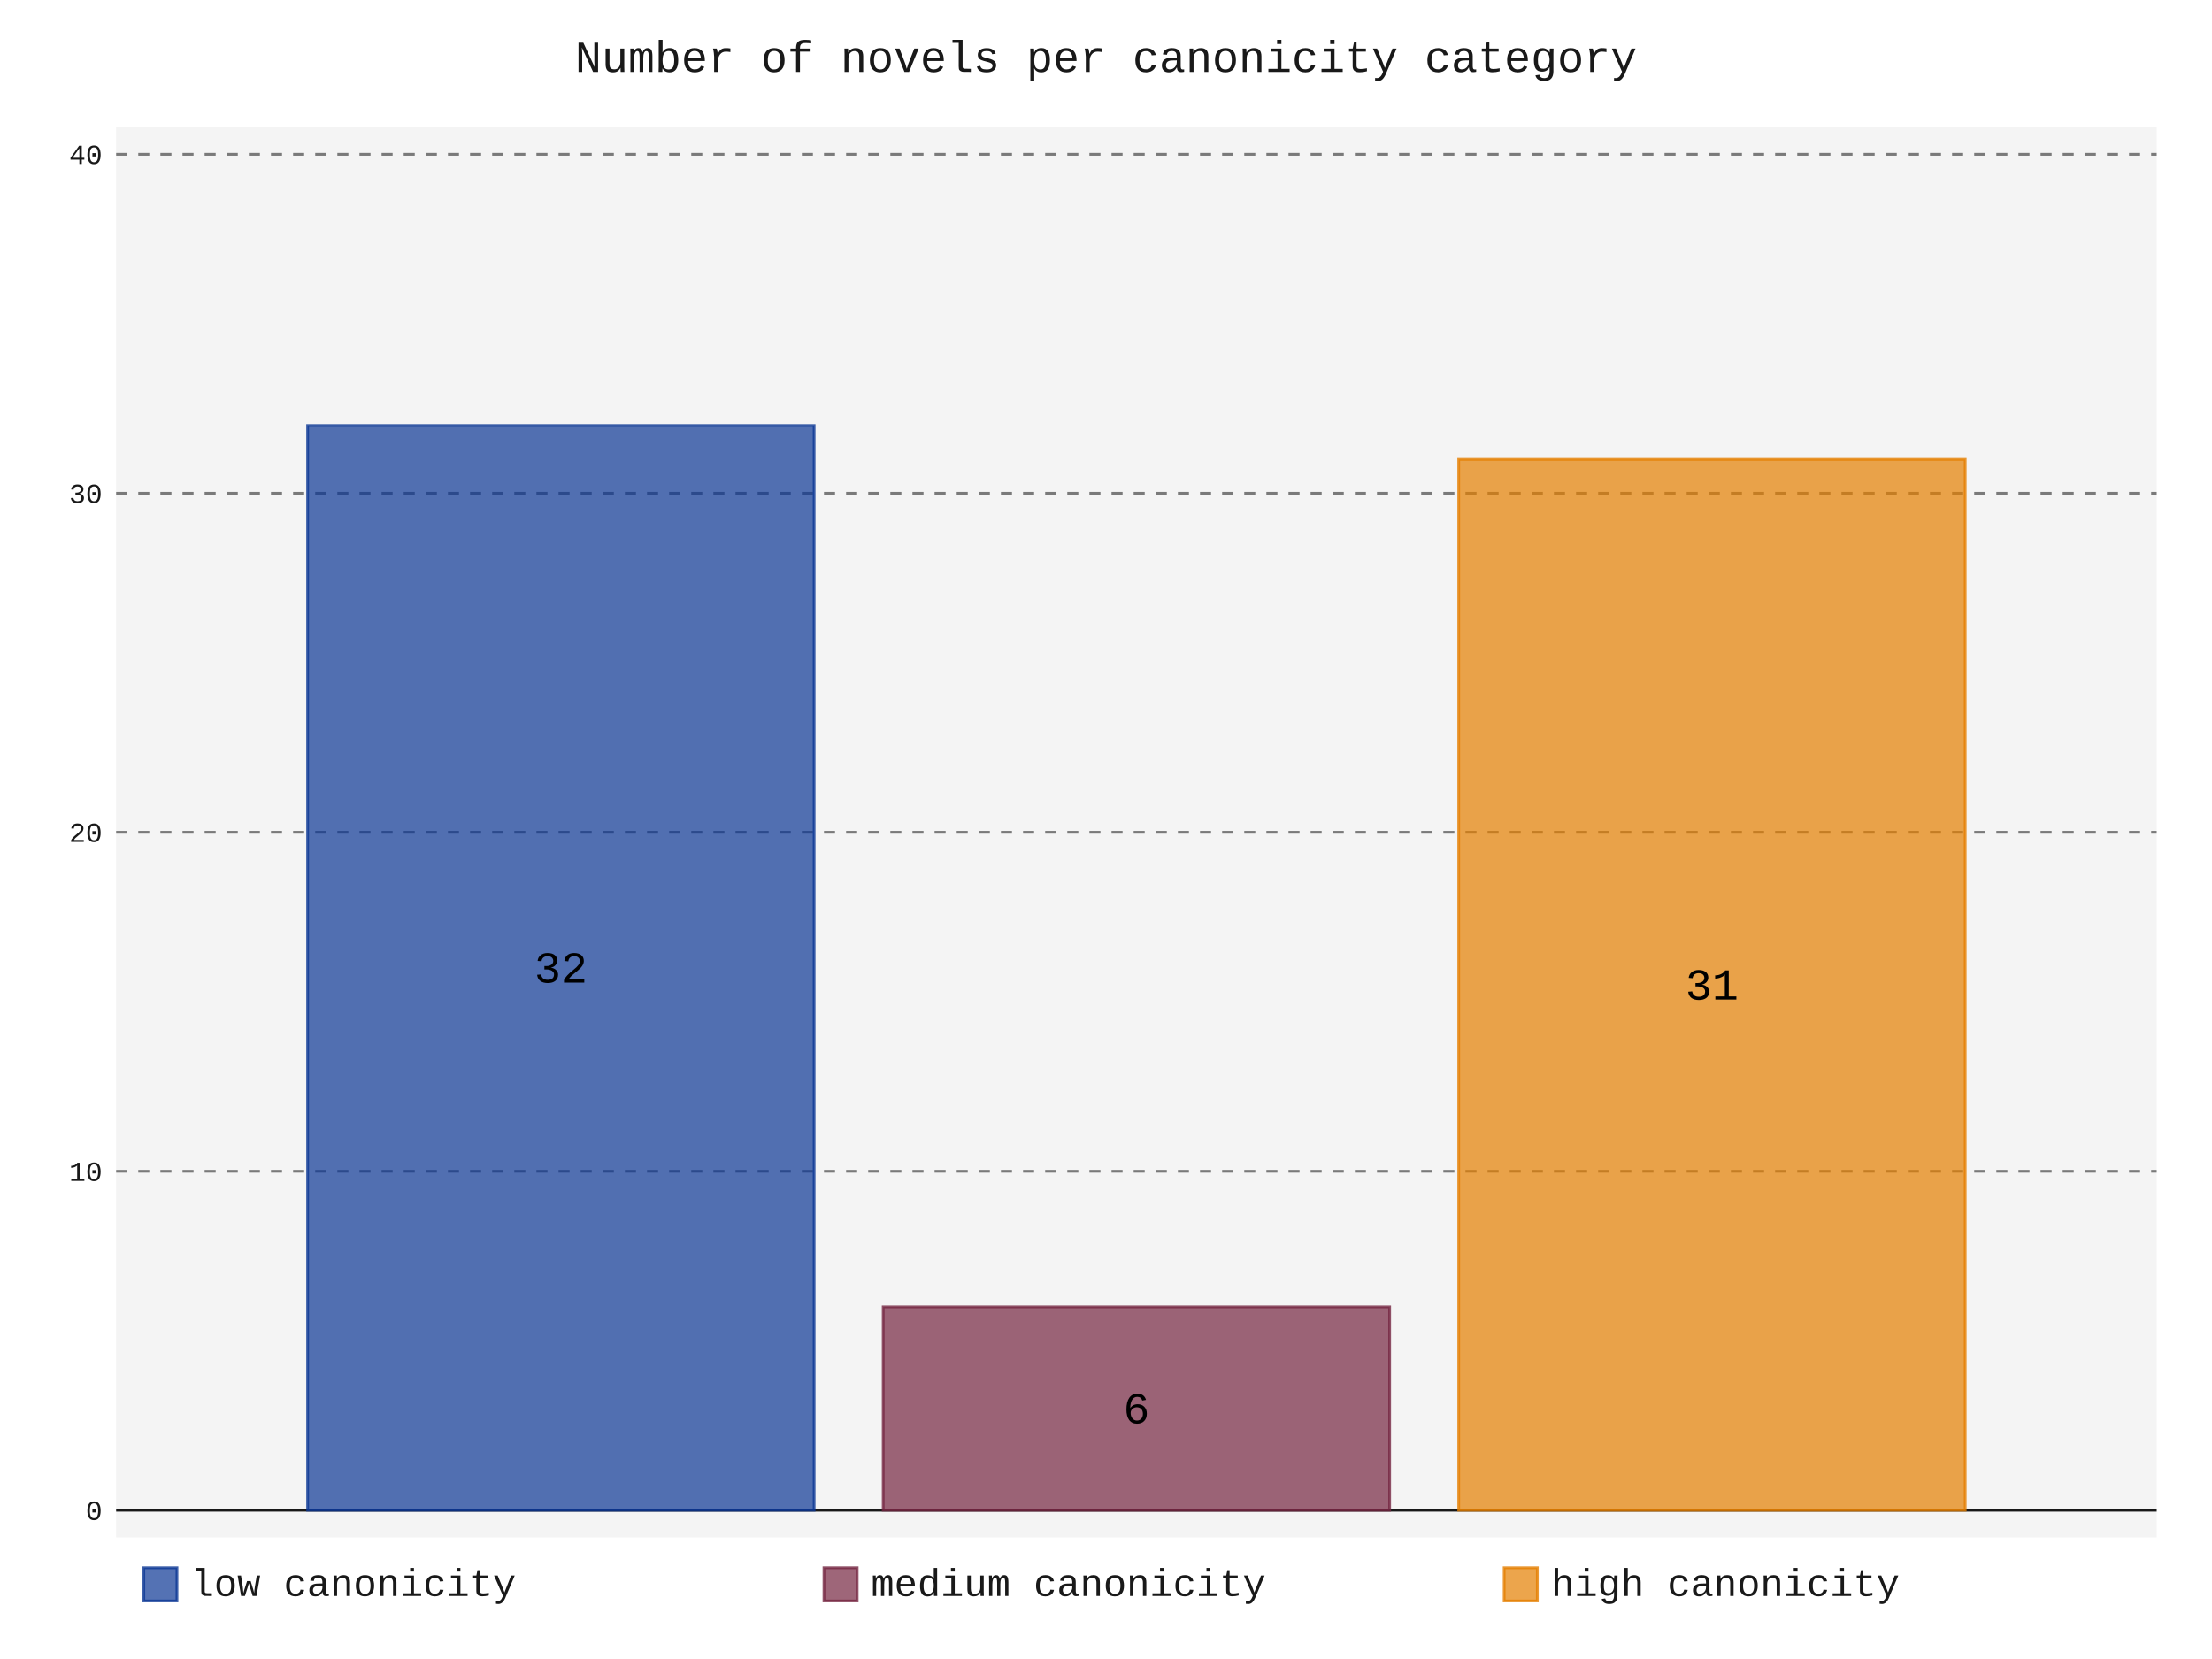
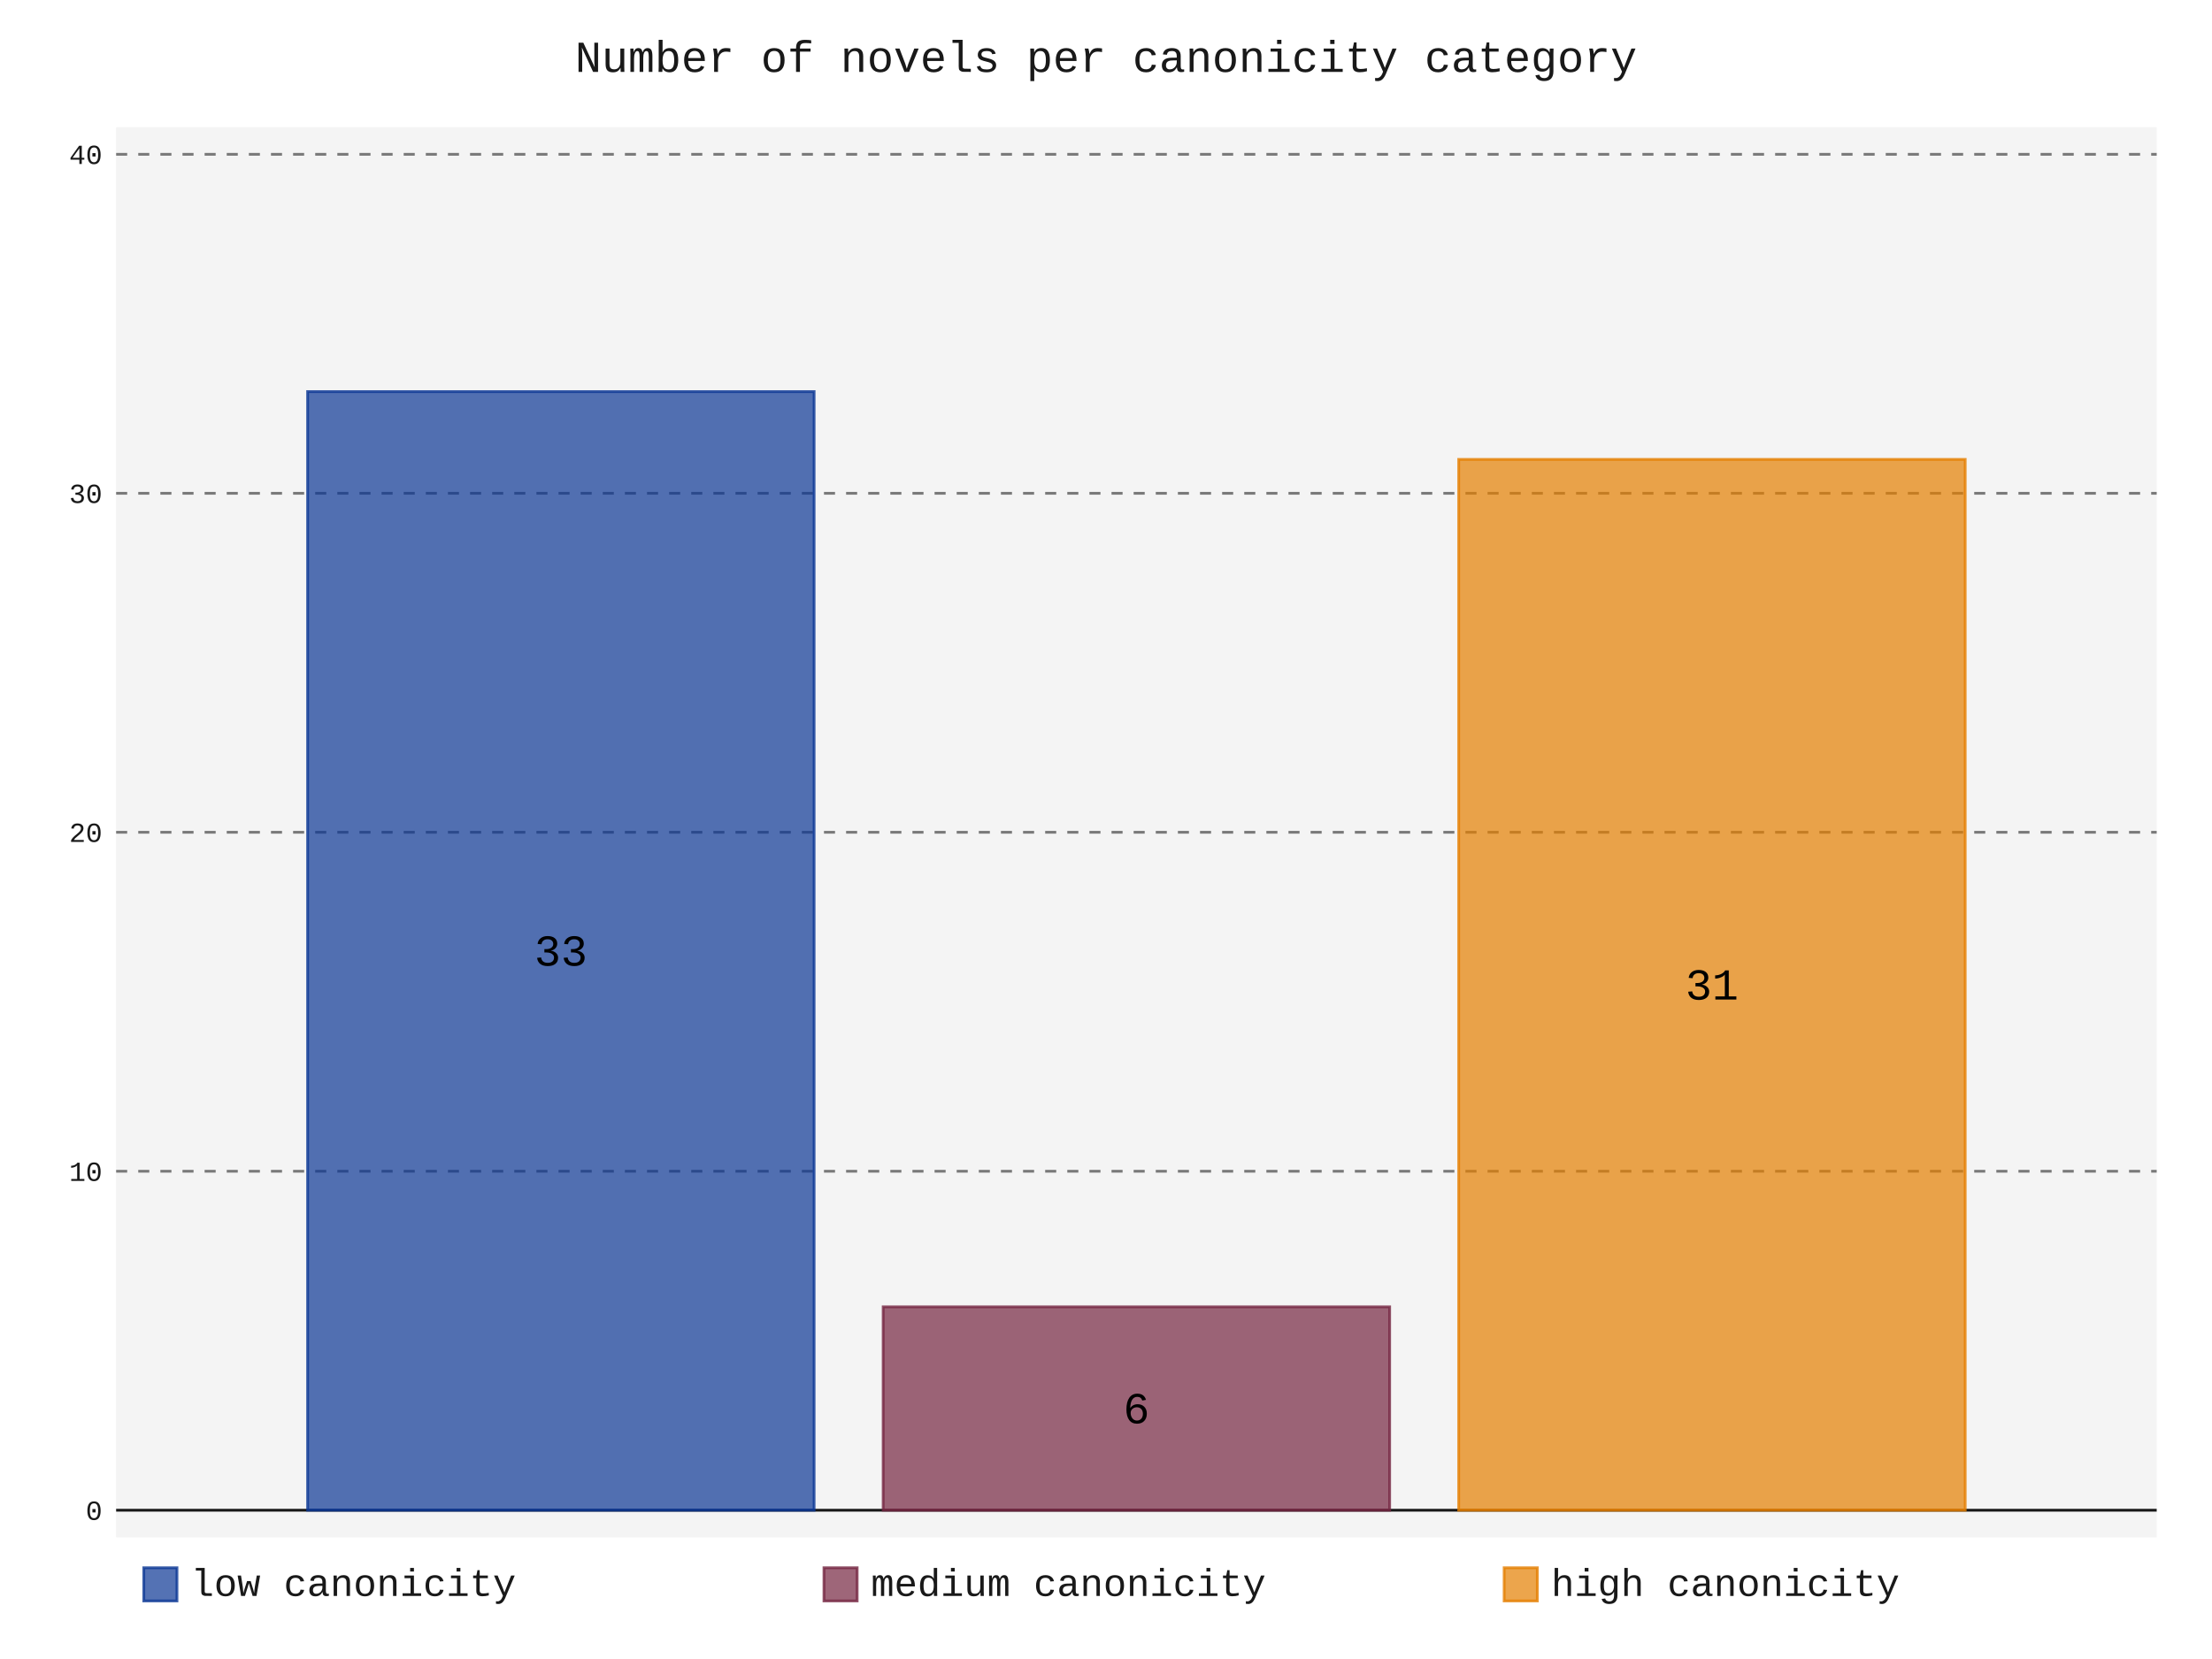
- <svg xmlns="http://www.w3.org/2000/svg" id="chart-972cf331-2775-4170-a3d9-c9545b45c4ab" class="pygal-chart" viewBox="0 0 800 600">
+ <svg xmlns="http://www.w3.org/2000/svg" id="chart-ad06a834-5db7-4fb9-9531-abd9fffd7179" class="pygal-chart" viewBox="0 0 800 600">
  <defs>
-     <style type="text/css">#chart-972cf331-2775-4170-a3d9-c9545b45c4ab{-webkit-user-select:none;-webkit-font-smoothing:antialiased;font-family:Consolas,"Liberation Mono",Menlo,Courier,monospace}#chart-972cf331-2775-4170-a3d9-c9545b45c4ab .title{font-family:Consolas,"Liberation Mono",Menlo,Courier,monospace;font-size:16px}#chart-972cf331-2775-4170-a3d9-c9545b45c4ab .legends .legend text{font-family:Consolas,"Liberation Mono",Menlo,Courier,monospace;font-size:14px}#chart-972cf331-2775-4170-a3d9-c9545b45c4ab .axis text{font-family:Consolas,"Liberation Mono",Menlo,Courier,monospace;font-size:10px}#chart-972cf331-2775-4170-a3d9-c9545b45c4ab .axis text.major{font-family:Consolas,"Liberation Mono",Menlo,Courier,monospace;font-size:10px}#chart-972cf331-2775-4170-a3d9-c9545b45c4ab .text-overlay text.value{font-family:Consolas,"Liberation Mono",Menlo,Courier,monospace;font-size:16px}#chart-972cf331-2775-4170-a3d9-c9545b45c4ab .text-overlay text.label{font-family:Consolas,"Liberation Mono",Menlo,Courier,monospace;font-size:10px}#chart-972cf331-2775-4170-a3d9-c9545b45c4ab .tooltip{font-family:Consolas,"Liberation Mono",Menlo,Courier,monospace;font-size:14px}#chart-972cf331-2775-4170-a3d9-c9545b45c4ab text.no_data{font-family:Consolas,"Liberation Mono",Menlo,Courier,monospace;font-size:64px}
- #chart-972cf331-2775-4170-a3d9-c9545b45c4ab{background-color:transparent}#chart-972cf331-2775-4170-a3d9-c9545b45c4ab path,#chart-972cf331-2775-4170-a3d9-c9545b45c4ab line,#chart-972cf331-2775-4170-a3d9-c9545b45c4ab rect,#chart-972cf331-2775-4170-a3d9-c9545b45c4ab circle{-webkit-transition:150ms;-moz-transition:150ms;transition:150ms}#chart-972cf331-2775-4170-a3d9-c9545b45c4ab .graph &gt; .background{fill:transparent}#chart-972cf331-2775-4170-a3d9-c9545b45c4ab .plot &gt; .background{fill:rgba(240,240,240,0.7)}#chart-972cf331-2775-4170-a3d9-c9545b45c4ab .graph{fill:rgba(0,0,0,0.9)}#chart-972cf331-2775-4170-a3d9-c9545b45c4ab text.no_data{fill:rgba(0,0,0,0.9)}#chart-972cf331-2775-4170-a3d9-c9545b45c4ab .title{fill:rgba(0,0,0,0.9)}#chart-972cf331-2775-4170-a3d9-c9545b45c4ab .legends .legend text{fill:rgba(0,0,0,0.9)}#chart-972cf331-2775-4170-a3d9-c9545b45c4ab .legends .legend:hover text{fill:rgba(0,0,0,0.9)}#chart-972cf331-2775-4170-a3d9-c9545b45c4ab .axis .line{stroke:rgba(0,0,0,0.9)}#chart-972cf331-2775-4170-a3d9-c9545b45c4ab .axis .guide.line{stroke:rgba(0,0,0,0.5)}#chart-972cf331-2775-4170-a3d9-c9545b45c4ab .axis .major.line{stroke:rgba(0,0,0,0.9)}#chart-972cf331-2775-4170-a3d9-c9545b45c4ab .axis text.major{fill:rgba(0,0,0,0.9)}#chart-972cf331-2775-4170-a3d9-c9545b45c4ab .axis.y .guides:hover .guide.line,#chart-972cf331-2775-4170-a3d9-c9545b45c4ab .line-graph .axis.x .guides:hover .guide.line,#chart-972cf331-2775-4170-a3d9-c9545b45c4ab .stackedline-graph .axis.x .guides:hover .guide.line,#chart-972cf331-2775-4170-a3d9-c9545b45c4ab .xy-graph .axis.x .guides:hover .guide.line{stroke:rgba(0,0,0,0.9)}#chart-972cf331-2775-4170-a3d9-c9545b45c4ab .axis .guides:hover text{fill:rgba(0,0,0,0.9)}#chart-972cf331-2775-4170-a3d9-c9545b45c4ab .reactive{fill-opacity:.7;stroke-opacity:.8}#chart-972cf331-2775-4170-a3d9-c9545b45c4ab .ci{stroke:rgba(0,0,0,0.9)}#chart-972cf331-2775-4170-a3d9-c9545b45c4ab .reactive.active,#chart-972cf331-2775-4170-a3d9-c9545b45c4ab .active .reactive{fill-opacity:.8;stroke-opacity:.9;stroke-width:4}#chart-972cf331-2775-4170-a3d9-c9545b45c4ab .ci .reactive.active{stroke-width:1.5}#chart-972cf331-2775-4170-a3d9-c9545b45c4ab .series text{fill:rgba(0,0,0,0.9)}#chart-972cf331-2775-4170-a3d9-c9545b45c4ab .tooltip rect{fill:rgba(240,240,240,0.7);stroke:rgba(0,0,0,0.9);-webkit-transition:opacity 150ms;-moz-transition:opacity 150ms;transition:opacity 150ms}#chart-972cf331-2775-4170-a3d9-c9545b45c4ab .tooltip .label{fill:rgba(0,0,0,0.9)}#chart-972cf331-2775-4170-a3d9-c9545b45c4ab .tooltip .label{fill:rgba(0,0,0,0.9)}#chart-972cf331-2775-4170-a3d9-c9545b45c4ab .tooltip .legend{font-size:.8em;fill:rgba(0,0,0,0.5)}#chart-972cf331-2775-4170-a3d9-c9545b45c4ab .tooltip .x_label{font-size:.6em;fill:rgba(0,0,0,0.9)}#chart-972cf331-2775-4170-a3d9-c9545b45c4ab .tooltip .xlink{font-size:.5em;text-decoration:underline}#chart-972cf331-2775-4170-a3d9-c9545b45c4ab .tooltip .value{font-size:1.5em}#chart-972cf331-2775-4170-a3d9-c9545b45c4ab .bound{font-size:.5em}#chart-972cf331-2775-4170-a3d9-c9545b45c4ab .max-value{font-size:.75em;fill:rgba(0,0,0,0.5)}#chart-972cf331-2775-4170-a3d9-c9545b45c4ab .map-element{fill:rgba(240,240,240,0.7);stroke:rgba(0,0,0,0.5) !important}#chart-972cf331-2775-4170-a3d9-c9545b45c4ab .map-element .reactive{fill-opacity:inherit;stroke-opacity:inherit}#chart-972cf331-2775-4170-a3d9-c9545b45c4ab .color-0,#chart-972cf331-2775-4170-a3d9-c9545b45c4ab .color-0 a:visited{stroke:rgb(12,55,149);fill:rgb(12,55,149)}#chart-972cf331-2775-4170-a3d9-c9545b45c4ab .color-1,#chart-972cf331-2775-4170-a3d9-c9545b45c4ab .color-1 a:visited{stroke:rgb(117,38,65);fill:rgb(117,38,65)}#chart-972cf331-2775-4170-a3d9-c9545b45c4ab .color-2,#chart-972cf331-2775-4170-a3d9-c9545b45c4ab .color-2 a:visited{stroke:rgb(228,127,0);fill:rgb(228,127,0)}#chart-972cf331-2775-4170-a3d9-c9545b45c4ab .text-overlay .color-0 text{fill:black}#chart-972cf331-2775-4170-a3d9-c9545b45c4ab .text-overlay .color-1 text{fill:black}#chart-972cf331-2775-4170-a3d9-c9545b45c4ab .text-overlay .color-2 text{fill:black}
- #chart-972cf331-2775-4170-a3d9-c9545b45c4ab text.no_data{text-anchor:middle}#chart-972cf331-2775-4170-a3d9-c9545b45c4ab .guide.line{fill:none}#chart-972cf331-2775-4170-a3d9-c9545b45c4ab .centered{text-anchor:middle}#chart-972cf331-2775-4170-a3d9-c9545b45c4ab .title{text-anchor:middle}#chart-972cf331-2775-4170-a3d9-c9545b45c4ab .legends .legend text{fill-opacity:1}#chart-972cf331-2775-4170-a3d9-c9545b45c4ab .axis.x text{text-anchor:middle}#chart-972cf331-2775-4170-a3d9-c9545b45c4ab .axis.x:not(.web) text[transform]{text-anchor:start}#chart-972cf331-2775-4170-a3d9-c9545b45c4ab .axis.x:not(.web) text[transform].backwards{text-anchor:end}#chart-972cf331-2775-4170-a3d9-c9545b45c4ab .axis.y text{text-anchor:end}#chart-972cf331-2775-4170-a3d9-c9545b45c4ab .axis.y text[transform].backwards{text-anchor:start}#chart-972cf331-2775-4170-a3d9-c9545b45c4ab .axis.y2 text{text-anchor:start}#chart-972cf331-2775-4170-a3d9-c9545b45c4ab .axis.y2 text[transform].backwards{text-anchor:end}#chart-972cf331-2775-4170-a3d9-c9545b45c4ab .axis .guide.line{stroke-dasharray:4,4}#chart-972cf331-2775-4170-a3d9-c9545b45c4ab .axis .major.guide.line{stroke-dasharray:6,6}#chart-972cf331-2775-4170-a3d9-c9545b45c4ab .horizontal .axis.y .guide.line,#chart-972cf331-2775-4170-a3d9-c9545b45c4ab .horizontal .axis.y2 .guide.line,#chart-972cf331-2775-4170-a3d9-c9545b45c4ab .vertical .axis.x .guide.line{opacity:0}#chart-972cf331-2775-4170-a3d9-c9545b45c4ab .horizontal .axis.always_show .guide.line,#chart-972cf331-2775-4170-a3d9-c9545b45c4ab .vertical .axis.always_show .guide.line{opacity:1 !important}#chart-972cf331-2775-4170-a3d9-c9545b45c4ab .axis.y .guides:hover .guide.line,#chart-972cf331-2775-4170-a3d9-c9545b45c4ab .axis.y2 .guides:hover .guide.line,#chart-972cf331-2775-4170-a3d9-c9545b45c4ab .axis.x .guides:hover .guide.line{opacity:1}#chart-972cf331-2775-4170-a3d9-c9545b45c4ab .axis .guides:hover text{opacity:1}#chart-972cf331-2775-4170-a3d9-c9545b45c4ab .nofill{fill:none}#chart-972cf331-2775-4170-a3d9-c9545b45c4ab .subtle-fill{fill-opacity:.2}#chart-972cf331-2775-4170-a3d9-c9545b45c4ab .dot{stroke-width:1px;fill-opacity:1}#chart-972cf331-2775-4170-a3d9-c9545b45c4ab .dot.active{stroke-width:5px}#chart-972cf331-2775-4170-a3d9-c9545b45c4ab .dot.negative{fill:transparent}#chart-972cf331-2775-4170-a3d9-c9545b45c4ab text,#chart-972cf331-2775-4170-a3d9-c9545b45c4ab tspan{stroke:none !important}#chart-972cf331-2775-4170-a3d9-c9545b45c4ab .series text.active{opacity:1}#chart-972cf331-2775-4170-a3d9-c9545b45c4ab .tooltip rect{fill-opacity:.95;stroke-width:.5}#chart-972cf331-2775-4170-a3d9-c9545b45c4ab .tooltip text{fill-opacity:1}#chart-972cf331-2775-4170-a3d9-c9545b45c4ab .showable{visibility:hidden}#chart-972cf331-2775-4170-a3d9-c9545b45c4ab .showable.shown{visibility:visible}#chart-972cf331-2775-4170-a3d9-c9545b45c4ab .gauge-background{fill:rgba(229,229,229,1);stroke:none}#chart-972cf331-2775-4170-a3d9-c9545b45c4ab .bg-lines{stroke:transparent;stroke-width:2px}</style>
+     <style type="text/css">#chart-ad06a834-5db7-4fb9-9531-abd9fffd7179{-webkit-user-select:none;-webkit-font-smoothing:antialiased;font-family:Consolas,"Liberation Mono",Menlo,Courier,monospace}#chart-ad06a834-5db7-4fb9-9531-abd9fffd7179 .title{font-family:Consolas,"Liberation Mono",Menlo,Courier,monospace;font-size:16px}#chart-ad06a834-5db7-4fb9-9531-abd9fffd7179 .legends .legend text{font-family:Consolas,"Liberation Mono",Menlo,Courier,monospace;font-size:14px}#chart-ad06a834-5db7-4fb9-9531-abd9fffd7179 .axis text{font-family:Consolas,"Liberation Mono",Menlo,Courier,monospace;font-size:10px}#chart-ad06a834-5db7-4fb9-9531-abd9fffd7179 .axis text.major{font-family:Consolas,"Liberation Mono",Menlo,Courier,monospace;font-size:10px}#chart-ad06a834-5db7-4fb9-9531-abd9fffd7179 .text-overlay text.value{font-family:Consolas,"Liberation Mono",Menlo,Courier,monospace;font-size:16px}#chart-ad06a834-5db7-4fb9-9531-abd9fffd7179 .text-overlay text.label{font-family:Consolas,"Liberation Mono",Menlo,Courier,monospace;font-size:10px}#chart-ad06a834-5db7-4fb9-9531-abd9fffd7179 .tooltip{font-family:Consolas,"Liberation Mono",Menlo,Courier,monospace;font-size:14px}#chart-ad06a834-5db7-4fb9-9531-abd9fffd7179 text.no_data{font-family:Consolas,"Liberation Mono",Menlo,Courier,monospace;font-size:64px}
+ #chart-ad06a834-5db7-4fb9-9531-abd9fffd7179{background-color:transparent}#chart-ad06a834-5db7-4fb9-9531-abd9fffd7179 path,#chart-ad06a834-5db7-4fb9-9531-abd9fffd7179 line,#chart-ad06a834-5db7-4fb9-9531-abd9fffd7179 rect,#chart-ad06a834-5db7-4fb9-9531-abd9fffd7179 circle{-webkit-transition:150ms;-moz-transition:150ms;transition:150ms}#chart-ad06a834-5db7-4fb9-9531-abd9fffd7179 .graph &gt; .background{fill:transparent}#chart-ad06a834-5db7-4fb9-9531-abd9fffd7179 .plot &gt; .background{fill:rgba(240,240,240,0.7)}#chart-ad06a834-5db7-4fb9-9531-abd9fffd7179 .graph{fill:rgba(0,0,0,0.9)}#chart-ad06a834-5db7-4fb9-9531-abd9fffd7179 text.no_data{fill:rgba(0,0,0,0.9)}#chart-ad06a834-5db7-4fb9-9531-abd9fffd7179 .title{fill:rgba(0,0,0,0.9)}#chart-ad06a834-5db7-4fb9-9531-abd9fffd7179 .legends .legend text{fill:rgba(0,0,0,0.9)}#chart-ad06a834-5db7-4fb9-9531-abd9fffd7179 .legends .legend:hover text{fill:rgba(0,0,0,0.9)}#chart-ad06a834-5db7-4fb9-9531-abd9fffd7179 .axis .line{stroke:rgba(0,0,0,0.9)}#chart-ad06a834-5db7-4fb9-9531-abd9fffd7179 .axis .guide.line{stroke:rgba(0,0,0,0.5)}#chart-ad06a834-5db7-4fb9-9531-abd9fffd7179 .axis .major.line{stroke:rgba(0,0,0,0.9)}#chart-ad06a834-5db7-4fb9-9531-abd9fffd7179 .axis text.major{fill:rgba(0,0,0,0.9)}#chart-ad06a834-5db7-4fb9-9531-abd9fffd7179 .axis.y .guides:hover .guide.line,#chart-ad06a834-5db7-4fb9-9531-abd9fffd7179 .line-graph .axis.x .guides:hover .guide.line,#chart-ad06a834-5db7-4fb9-9531-abd9fffd7179 .stackedline-graph .axis.x .guides:hover .guide.line,#chart-ad06a834-5db7-4fb9-9531-abd9fffd7179 .xy-graph .axis.x .guides:hover .guide.line{stroke:rgba(0,0,0,0.9)}#chart-ad06a834-5db7-4fb9-9531-abd9fffd7179 .axis .guides:hover text{fill:rgba(0,0,0,0.9)}#chart-ad06a834-5db7-4fb9-9531-abd9fffd7179 .reactive{fill-opacity:.7;stroke-opacity:.8}#chart-ad06a834-5db7-4fb9-9531-abd9fffd7179 .ci{stroke:rgba(0,0,0,0.9)}#chart-ad06a834-5db7-4fb9-9531-abd9fffd7179 .reactive.active,#chart-ad06a834-5db7-4fb9-9531-abd9fffd7179 .active .reactive{fill-opacity:.8;stroke-opacity:.9;stroke-width:4}#chart-ad06a834-5db7-4fb9-9531-abd9fffd7179 .ci .reactive.active{stroke-width:1.5}#chart-ad06a834-5db7-4fb9-9531-abd9fffd7179 .series text{fill:rgba(0,0,0,0.9)}#chart-ad06a834-5db7-4fb9-9531-abd9fffd7179 .tooltip rect{fill:rgba(240,240,240,0.7);stroke:rgba(0,0,0,0.9);-webkit-transition:opacity 150ms;-moz-transition:opacity 150ms;transition:opacity 150ms}#chart-ad06a834-5db7-4fb9-9531-abd9fffd7179 .tooltip .label{fill:rgba(0,0,0,0.9)}#chart-ad06a834-5db7-4fb9-9531-abd9fffd7179 .tooltip .label{fill:rgba(0,0,0,0.9)}#chart-ad06a834-5db7-4fb9-9531-abd9fffd7179 .tooltip .legend{font-size:.8em;fill:rgba(0,0,0,0.5)}#chart-ad06a834-5db7-4fb9-9531-abd9fffd7179 .tooltip .x_label{font-size:.6em;fill:rgba(0,0,0,0.9)}#chart-ad06a834-5db7-4fb9-9531-abd9fffd7179 .tooltip .xlink{font-size:.5em;text-decoration:underline}#chart-ad06a834-5db7-4fb9-9531-abd9fffd7179 .tooltip .value{font-size:1.5em}#chart-ad06a834-5db7-4fb9-9531-abd9fffd7179 .bound{font-size:.5em}#chart-ad06a834-5db7-4fb9-9531-abd9fffd7179 .max-value{font-size:.75em;fill:rgba(0,0,0,0.5)}#chart-ad06a834-5db7-4fb9-9531-abd9fffd7179 .map-element{fill:rgba(240,240,240,0.7);stroke:rgba(0,0,0,0.5) !important}#chart-ad06a834-5db7-4fb9-9531-abd9fffd7179 .map-element .reactive{fill-opacity:inherit;stroke-opacity:inherit}#chart-ad06a834-5db7-4fb9-9531-abd9fffd7179 .color-0,#chart-ad06a834-5db7-4fb9-9531-abd9fffd7179 .color-0 a:visited{stroke:rgb(12,55,149);fill:rgb(12,55,149)}#chart-ad06a834-5db7-4fb9-9531-abd9fffd7179 .color-1,#chart-ad06a834-5db7-4fb9-9531-abd9fffd7179 .color-1 a:visited{stroke:rgb(117,38,65);fill:rgb(117,38,65)}#chart-ad06a834-5db7-4fb9-9531-abd9fffd7179 .color-2,#chart-ad06a834-5db7-4fb9-9531-abd9fffd7179 .color-2 a:visited{stroke:rgb(228,127,0);fill:rgb(228,127,0)}#chart-ad06a834-5db7-4fb9-9531-abd9fffd7179 .text-overlay .color-0 text{fill:black}#chart-ad06a834-5db7-4fb9-9531-abd9fffd7179 .text-overlay .color-1 text{fill:black}#chart-ad06a834-5db7-4fb9-9531-abd9fffd7179 .text-overlay .color-2 text{fill:black}
+ #chart-ad06a834-5db7-4fb9-9531-abd9fffd7179 text.no_data{text-anchor:middle}#chart-ad06a834-5db7-4fb9-9531-abd9fffd7179 .guide.line{fill:none}#chart-ad06a834-5db7-4fb9-9531-abd9fffd7179 .centered{text-anchor:middle}#chart-ad06a834-5db7-4fb9-9531-abd9fffd7179 .title{text-anchor:middle}#chart-ad06a834-5db7-4fb9-9531-abd9fffd7179 .legends .legend text{fill-opacity:1}#chart-ad06a834-5db7-4fb9-9531-abd9fffd7179 .axis.x text{text-anchor:middle}#chart-ad06a834-5db7-4fb9-9531-abd9fffd7179 .axis.x:not(.web) text[transform]{text-anchor:start}#chart-ad06a834-5db7-4fb9-9531-abd9fffd7179 .axis.x:not(.web) text[transform].backwards{text-anchor:end}#chart-ad06a834-5db7-4fb9-9531-abd9fffd7179 .axis.y text{text-anchor:end}#chart-ad06a834-5db7-4fb9-9531-abd9fffd7179 .axis.y text[transform].backwards{text-anchor:start}#chart-ad06a834-5db7-4fb9-9531-abd9fffd7179 .axis.y2 text{text-anchor:start}#chart-ad06a834-5db7-4fb9-9531-abd9fffd7179 .axis.y2 text[transform].backwards{text-anchor:end}#chart-ad06a834-5db7-4fb9-9531-abd9fffd7179 .axis .guide.line{stroke-dasharray:4,4}#chart-ad06a834-5db7-4fb9-9531-abd9fffd7179 .axis .major.guide.line{stroke-dasharray:6,6}#chart-ad06a834-5db7-4fb9-9531-abd9fffd7179 .horizontal .axis.y .guide.line,#chart-ad06a834-5db7-4fb9-9531-abd9fffd7179 .horizontal .axis.y2 .guide.line,#chart-ad06a834-5db7-4fb9-9531-abd9fffd7179 .vertical .axis.x .guide.line{opacity:0}#chart-ad06a834-5db7-4fb9-9531-abd9fffd7179 .horizontal .axis.always_show .guide.line,#chart-ad06a834-5db7-4fb9-9531-abd9fffd7179 .vertical .axis.always_show .guide.line{opacity:1 !important}#chart-ad06a834-5db7-4fb9-9531-abd9fffd7179 .axis.y .guides:hover .guide.line,#chart-ad06a834-5db7-4fb9-9531-abd9fffd7179 .axis.y2 .guides:hover .guide.line,#chart-ad06a834-5db7-4fb9-9531-abd9fffd7179 .axis.x .guides:hover .guide.line{opacity:1}#chart-ad06a834-5db7-4fb9-9531-abd9fffd7179 .axis .guides:hover text{opacity:1}#chart-ad06a834-5db7-4fb9-9531-abd9fffd7179 .nofill{fill:none}#chart-ad06a834-5db7-4fb9-9531-abd9fffd7179 .subtle-fill{fill-opacity:.2}#chart-ad06a834-5db7-4fb9-9531-abd9fffd7179 .dot{stroke-width:1px;fill-opacity:1}#chart-ad06a834-5db7-4fb9-9531-abd9fffd7179 .dot.active{stroke-width:5px}#chart-ad06a834-5db7-4fb9-9531-abd9fffd7179 .dot.negative{fill:transparent}#chart-ad06a834-5db7-4fb9-9531-abd9fffd7179 text,#chart-ad06a834-5db7-4fb9-9531-abd9fffd7179 tspan{stroke:none !important}#chart-ad06a834-5db7-4fb9-9531-abd9fffd7179 .series text.active{opacity:1}#chart-ad06a834-5db7-4fb9-9531-abd9fffd7179 .tooltip rect{fill-opacity:.95;stroke-width:.5}#chart-ad06a834-5db7-4fb9-9531-abd9fffd7179 .tooltip text{fill-opacity:1}#chart-ad06a834-5db7-4fb9-9531-abd9fffd7179 .showable{visibility:hidden}#chart-ad06a834-5db7-4fb9-9531-abd9fffd7179 .showable.shown{visibility:visible}#chart-ad06a834-5db7-4fb9-9531-abd9fffd7179 .gauge-background{fill:rgba(229,229,229,1);stroke:none}#chart-ad06a834-5db7-4fb9-9531-abd9fffd7179 .bg-lines{stroke:transparent;stroke-width:2px}</style>
  </defs>
  <g class="graph bar-graph vertical">
    <rect class="background" height="600" width="800" x="0" y="0" />
    <g class="plot" transform="translate(42, 46)">
      <rect class="background" height="510.0" width="738.0" x="0" y="0" />
      <g class="axis y always_show">
        <g class="guides">
          <path class="axis major line" d="M0 500.192 h738" />
          <text class="major" x="-5" y="503.692">0</text>
        </g>
        <g class="guides">
          <path class="guide line" d="M0 377.596 h738" />
          <text class="" x="-5" y="381.096">10</text>
        </g>
        <g class="guides">
          <path class="guide line" d="M0 255 h738" />
          <text class="" x="-5" y="258.5">20</text>
        </g>
        <g class="guides">
          <path class="guide line" d="M0 132.404 h738" />
          <text class="" x="-5" y="135.904">30</text>
        </g>
        <g class="guides">
          <path class="guide line" d="M0 9.808 h738" />
          <text class="" x="-5" y="13.308">40</text>
        </g>
      </g>
      <g class="series serie-0 color-0">
        <g class="bars">
          <g class="bar">
-             <rect class="rect reactive tooltip-trigger" height="392.308" rx="0" ry="0" width="183.175" x="69.258" y="107.885" />
+             <rect class="rect reactive tooltip-trigger" height="404.567" rx="0" ry="0" width="183.175" x="69.258" y="95.625" />
          </g>
        </g>
      </g>
      <g class="series serie-1 color-1">
        <g class="bars">
          <g class="bar">
            <rect class="rect reactive tooltip-trigger" height="73.558" rx="0" ry="0" width="183.175" x="277.412" y="426.635" />
          </g>
        </g>
      </g>
      <g class="series serie-2 color-2">
        <g class="bars">
          <g class="bar">
            <rect class="rect reactive tooltip-trigger" height="380.048" rx="0" ry="0" width="183.175" x="485.566" y="120.144" />
          </g>
        </g>
      </g>
    </g>
    <g class="titles">
      <text class="title plot_title" x="400.0" y="26">Number of novels per canonicity category</text>
    </g>
    <g class="plot overlay" transform="translate(42, 46)">
      <g class="series serie-0 color-0" />
      <g class="series serie-1 color-1" />
      <g class="series serie-2 color-2" />
    </g>
    <g class="plot text-overlay" transform="translate(42, 46)">
      <g class="series serie-0 color-0">
-         <text class="value" text-anchor="middle" x="160.846" y="309.372">32</text>
+         <text class="value" text-anchor="middle" x="160.846" y="303.242">33</text>
      </g>
      <g class="series serie-1 color-1">
        <text class="value" text-anchor="middle" x="369" y="468.747">6</text>
      </g>
      <g class="series serie-2 color-2">
        <text class="value" text-anchor="middle" x="577.154" y="315.502">31</text>
      </g>
    </g>
    <g class="plot tooltip-overlay" transform="translate(42, 46)">
      <g class="tooltip" style="opacity: 0" transform="translate(0 0)">
        <rect class="tooltip-box" height="0" rx="0" ry="0" width="0" />
        <g class="text" />
      </g>
    </g>
    <g class="legends" transform="translate(52, 566)">
      <g class="legend reactive activate-serie" id="activate-serie-0">
        <rect class="color-0 reactive" height="12" width="12" x="0.0" y="1.0" />
        <text x="17.0" y="11.2">low canonicity</text>
      </g>
      <g class="legend reactive activate-serie" id="activate-serie-1">
        <rect class="color-1 reactive" height="12" width="12" x="246.0" y="1.0" />
        <text x="263.0" y="11.2">medium canonicity</text>
      </g>
      <g class="legend reactive activate-serie" id="activate-serie-2">
        <rect class="color-2 reactive" height="12" width="12" x="492.0" y="1.0" />
        <text x="509.0" y="11.2">high canonicity</text>
      </g>
    </g>
  </g>
</svg>
